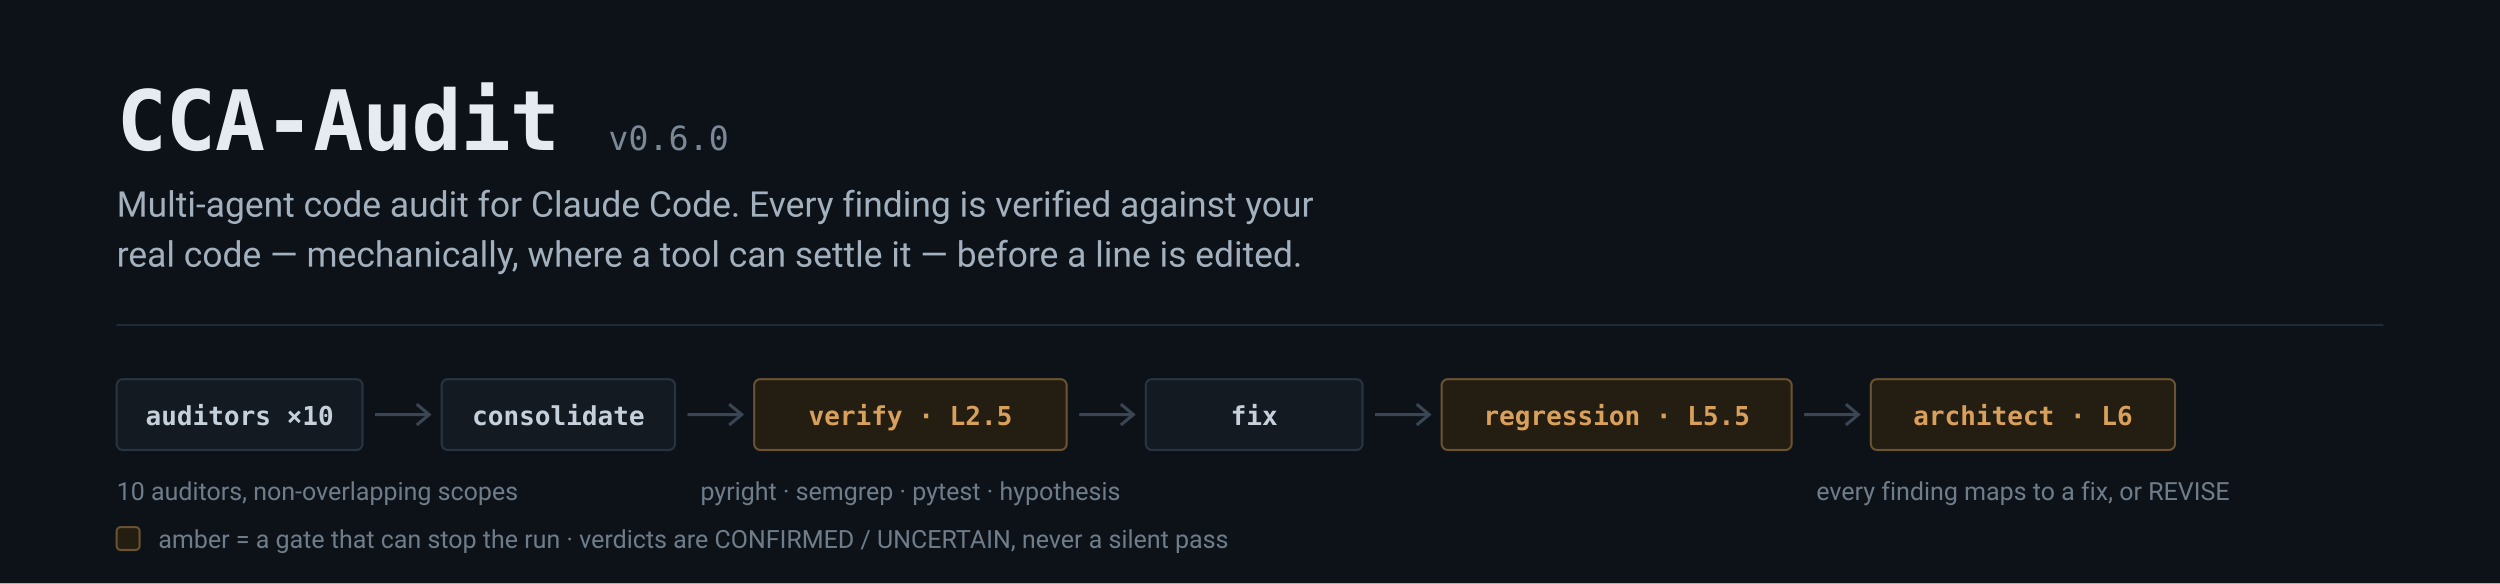
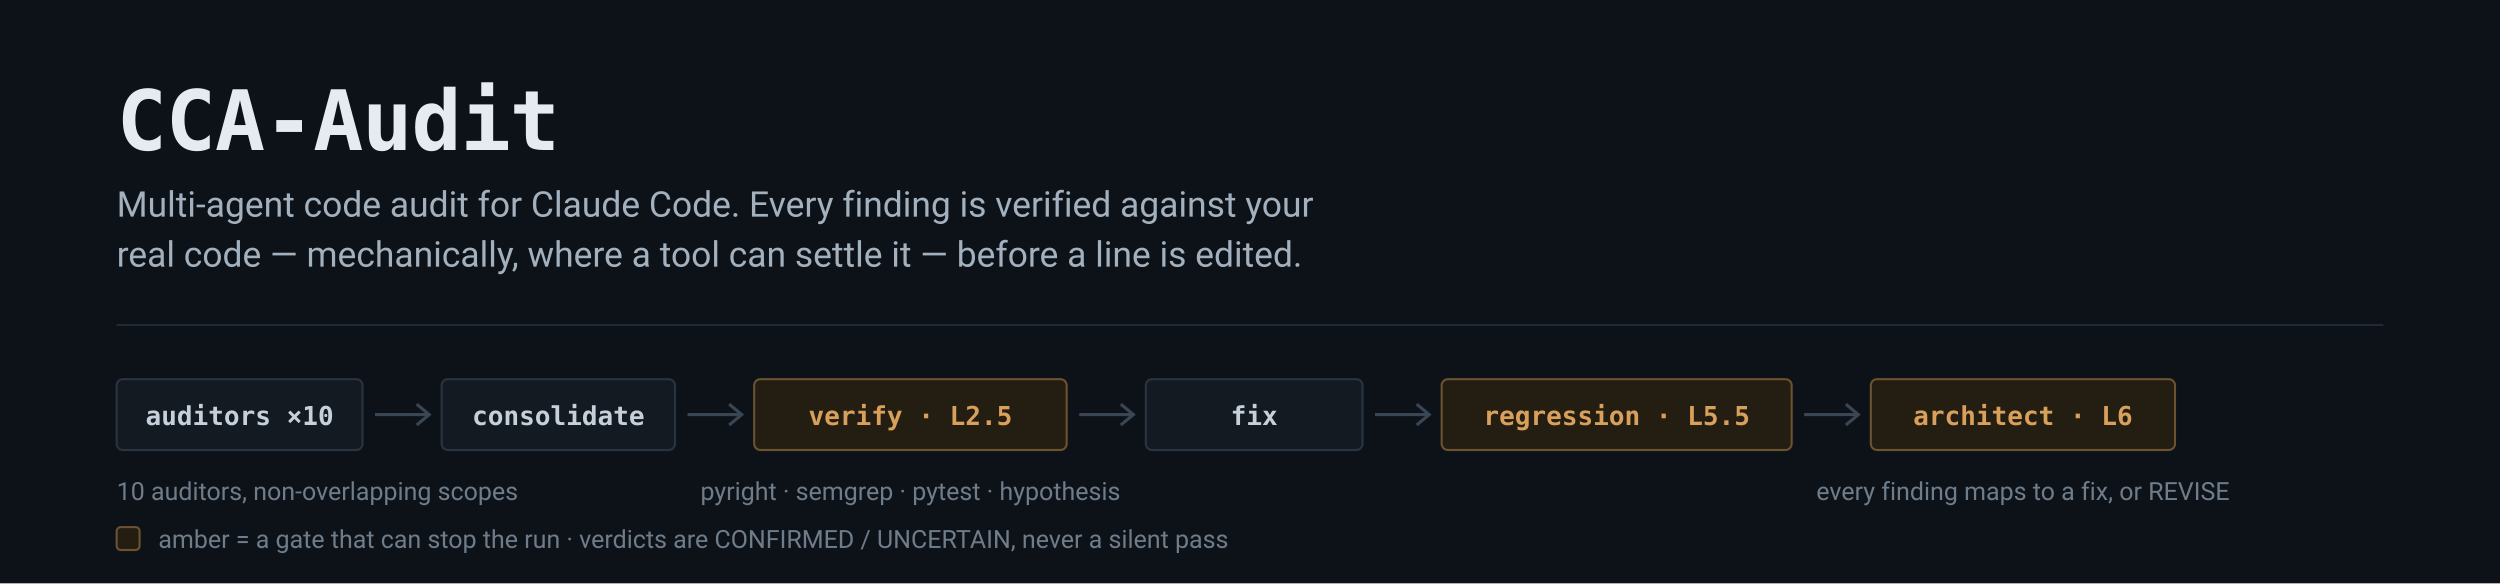
<svg xmlns="http://www.w3.org/2000/svg" viewBox="0 0 1200 280" width="1200" height="280" role="img" aria-label="CCA-Audit — every finding is verified against your real code before anything is edited. Pipeline: detect, parallel auditors, consolidate, verify, fix, regression diff, architect gate.">
  <style>
    .bg     { fill: #0d1219; }
    .rule   { stroke: #1f2a36; stroke-width: 1; }
    .wordmk { font: 700 40px ui-monospace, SFMono-Regular, Menlo, Consolas, monospace; fill: #e6ebf1; letter-spacing: -0.5px; }
-     .tag    { font: 400 16px ui-monospace, SFMono-Regular, Menlo, Consolas, monospace; fill: #7b8896; }
    .lede   { font: 400 17px system-ui, -apple-system, "Segoe UI", Roboto, sans-serif; fill: #a3b0bd; }
    .accent { fill: #d9a05b; }
    .node   { font: 600 12.5px ui-monospace, SFMono-Regular, Menlo, Consolas, monospace; fill: #c6d0da; }
    .gate   { font: 600 12.5px ui-monospace, SFMono-Regular, Menlo, Consolas, monospace; fill: #d9a05b; }
    .cap    { font: 400 12px system-ui, -apple-system, "Segoe UI", Roboto, sans-serif; fill: #6f7c89; }
    .box    { fill: #131a22; stroke: #2a3440; stroke-width: 1; }
    .boxg   { fill: #241d12; stroke: #6b5330; stroke-width: 1; }
    .arrow  { stroke: #3a4653; stroke-width: 1.5; fill: none; }
  </style>
  <rect class="bg" width="1200" height="280" />
  <text class="wordmk" x="56" y="72">CCA-Audit</text>
-   <text class="tag" x="292" y="72">v0.6.0</text>
  <text class="lede" x="56" y="104">Multi-agent code audit for Claude Code. Every finding is verified against your</text>
  <text class="lede" x="56" y="128">real code — mechanically, where a tool can settle it — before a line is edited.</text>
  <line class="rule" x1="56" y1="156" x2="1144" y2="156" />
  <g transform="translate(56,182)">
    <rect class="box" x="0" y="0" width="118" height="34" rx="3" />
    <text class="node" x="59" y="22" text-anchor="middle">auditors ×10</text>
    <path class="arrow" d="M124 17 H150" />
    <path class="arrow" d="M144 12 l6 5 -6 5" />
    <rect class="box" x="156" y="0" width="112" height="34" rx="3" />
    <text class="node" x="212" y="22" text-anchor="middle">consolidate</text>
    <path class="arrow" d="M274 17 H300" />
    <path class="arrow" d="M294 12 l6 5 -6 5" />
    <rect class="boxg" x="306" y="0" width="150" height="34" rx="3" />
    <text class="gate" x="381" y="22" text-anchor="middle">verify · L2.5</text>
    <path class="arrow" d="M462 17 H488" />
    <path class="arrow" d="M482 12 l6 5 -6 5" />
    <rect class="box" x="494" y="0" width="104" height="34" rx="3" />
    <text class="node" x="546" y="22" text-anchor="middle">fix</text>
    <path class="arrow" d="M604 17 H630" />
    <path class="arrow" d="M624 12 l6 5 -6 5" />
    <rect class="boxg" x="636" y="0" width="168" height="34" rx="3" />
    <text class="gate" x="720" y="22" text-anchor="middle">regression · L5.5</text>
    <path class="arrow" d="M810 17 H836" />
    <path class="arrow" d="M830 12 l6 5 -6 5" />
    <rect class="boxg" x="842" y="0" width="146" height="34" rx="3" />
    <text class="gate" x="915" y="22" text-anchor="middle">architect · L6</text>
    <text class="cap" x="0" y="58">10 auditors, non-overlapping scopes</text>
    <text class="cap" x="381" y="58" text-anchor="middle">pyright · semgrep · pytest · hypothesis</text>
    <text class="cap" x="915" y="58" text-anchor="middle">every finding maps to a fix, or REVISE</text>
  </g>
  <g transform="translate(56,262)">
    <rect class="boxg" x="0" y="-9" width="11" height="11" rx="2" />
    <text class="cap" x="20" y="1">amber = a gate that can stop the run · verdicts are CONFIRMED / UNCERTAIN, never a silent pass</text>
  </g>
</svg>
